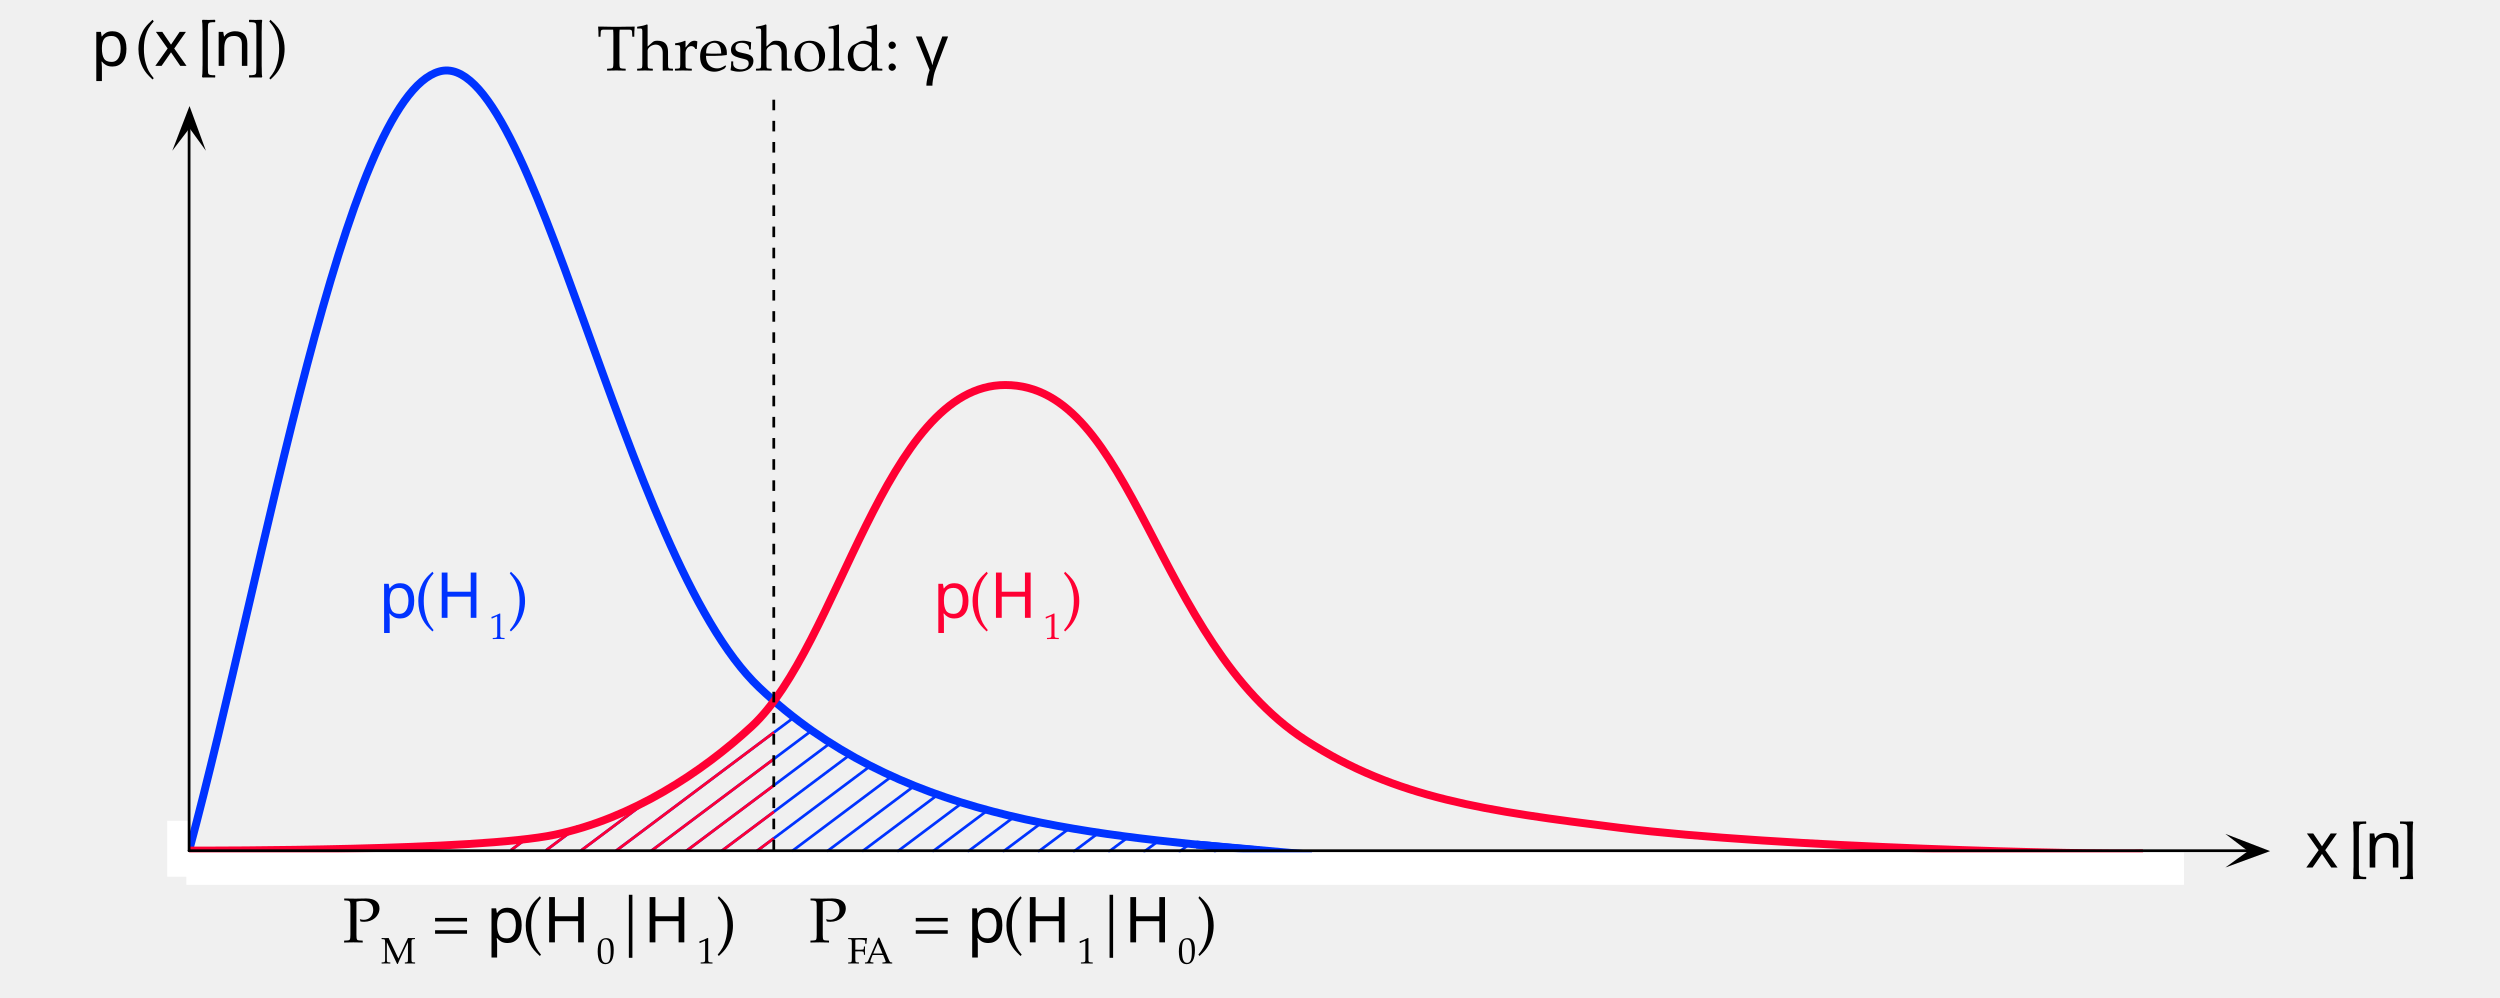
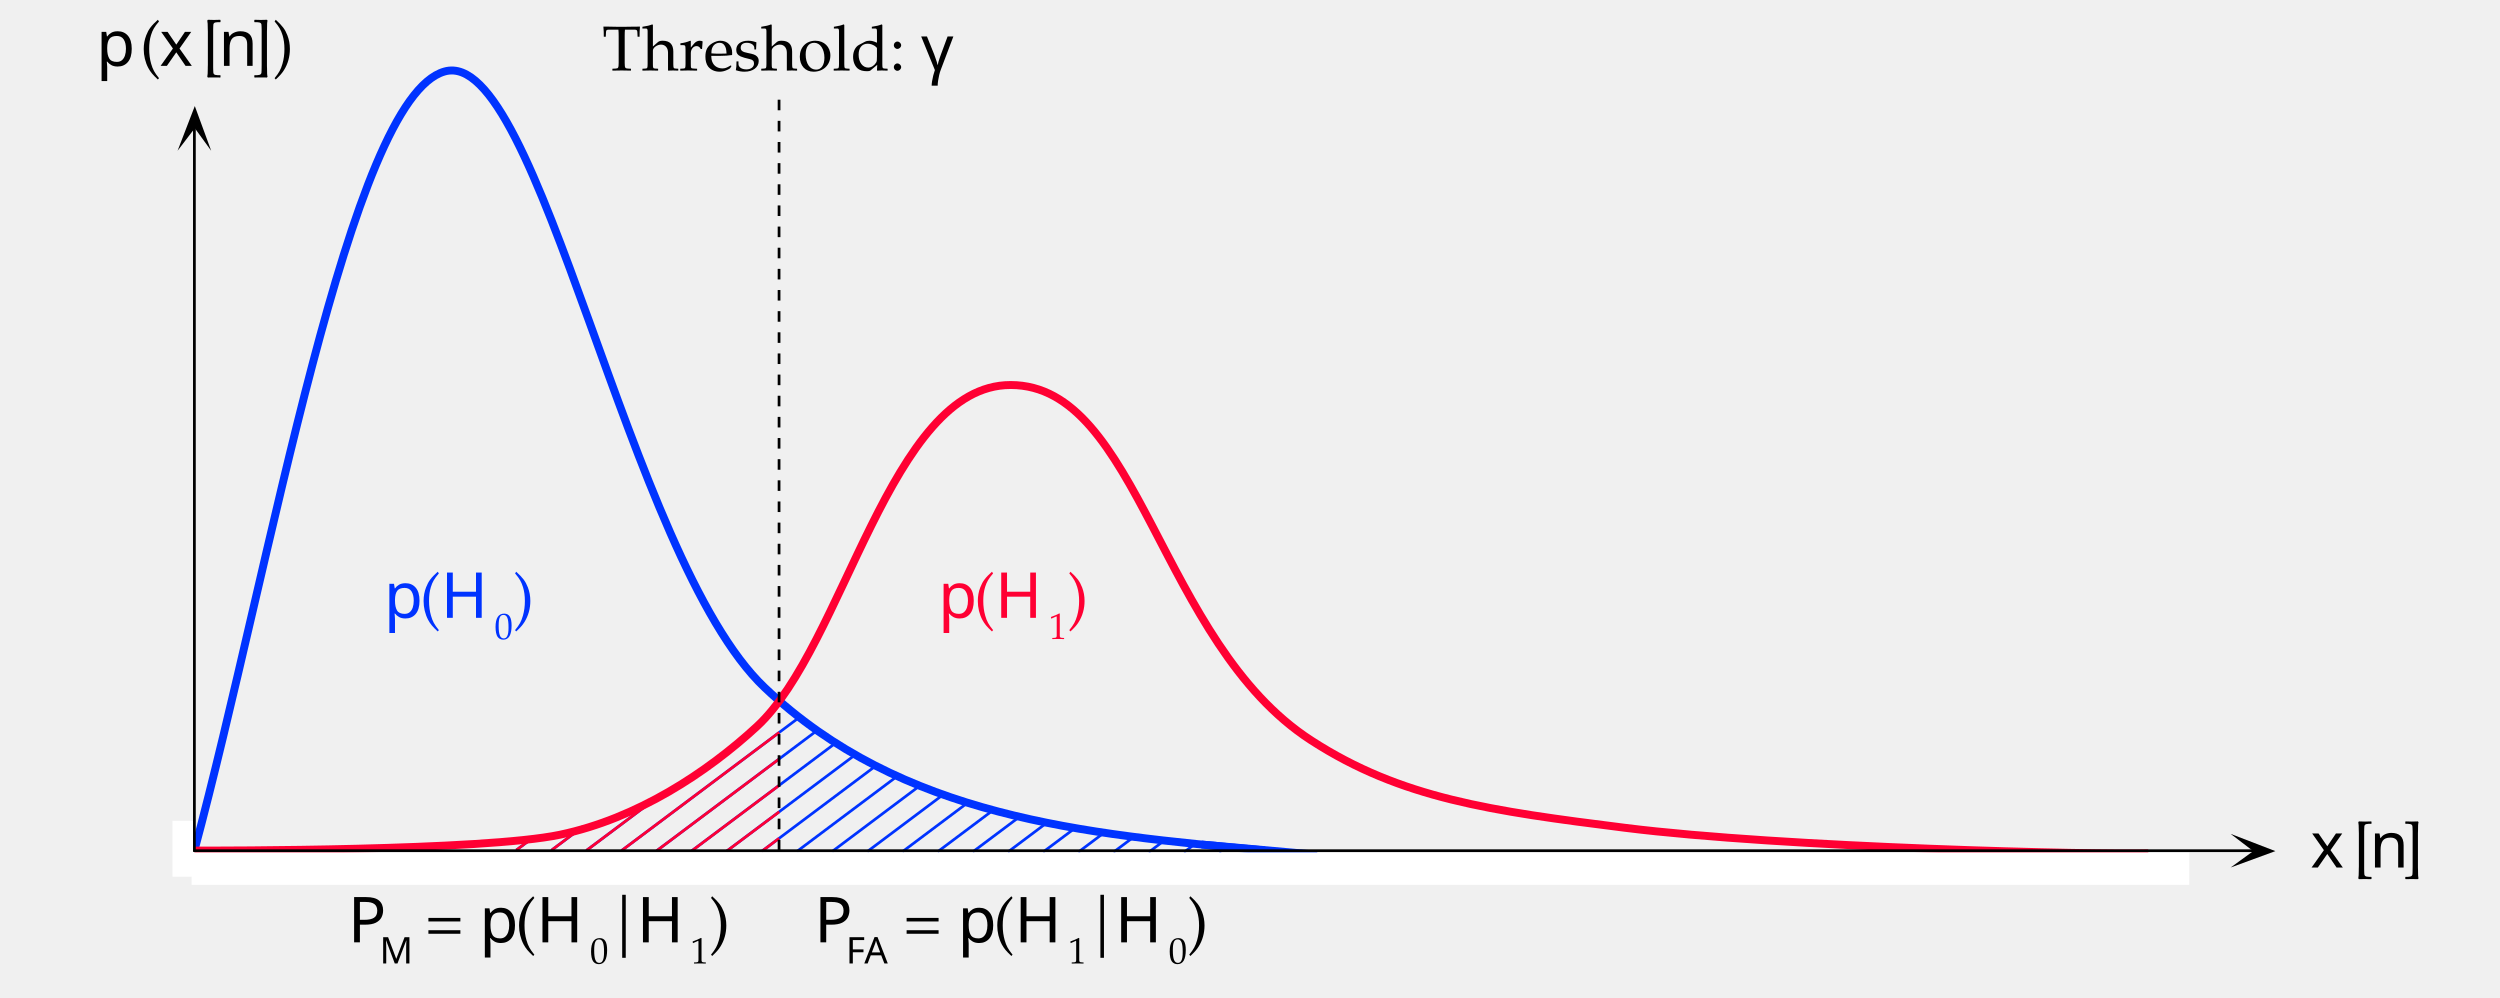
<svg xmlns="http://www.w3.org/2000/svg" id="Capa_1" data-name="Capa 1" viewBox="0 0 472.91 188.67">
  <defs>
-     <style>.cls-1,.cls-10,.cls-11,.cls-2,.cls-22,.cls-24{fill:none;}.cls-1,.cls-10{stroke:#03f;}.cls-1,.cls-10,.cls-11,.cls-2,.cls-22{stroke-miterlimit:10;}.cls-1,.cls-2,.cls-22,.cls-24{stroke-width:0.52px;}.cls-11,.cls-2{stroke:#f03;}.cls-13,.cls-14,.cls-15,.cls-20,.cls-3,.cls-5,.cls-9{font-size:12px;}.cls-14,.cls-17,.cls-18,.cls-20,.cls-3,.cls-7,.cls-9{font-family:Palatino-Roman, Palatino;}.cls-13,.cls-15,.cls-19,.cls-4,.cls-5{font-family:LinLibertineI, Linux Libertine;}.cls-5,.cls-9{fill:#f03;}.cls-6{letter-spacing:0.08em;}.cls-8{font-family:jsMath-cmsy10;}.cls-10,.cls-11{stroke-width:1.5px;}.cls-12{fill-rule:evenodd;}.cls-13,.cls-14{fill:#03f;}.cls-16{letter-spacing:0.2em;}.cls-17{letter-spacing:-0.08em;}.cls-18{letter-spacing:-0.03em;}.cls-19{letter-spacing:0.07em;}.cls-20{letter-spacing:-0.1em;}.cls-21{letter-spacing:-0.1em;}.cls-22,.cls-24{stroke:#000;}.cls-22{stroke-dasharray:2;}.cls-23{fill:#fff;}.cls-24{stroke-linecap:round;stroke-linejoin:round;}</style>
+     <style>.cls-1,.cls-10,.cls-11,.cls-2,.cls-25,.cls-27{fill:none;}.cls-1,.cls-10{stroke:#03f;}.cls-1,.cls-10,.cls-11,.cls-2,.cls-25{stroke-miterlimit:10;}.cls-1,.cls-2,.cls-25,.cls-27{stroke-width:0.52px;}.cls-11,.cls-2{stroke:#f03;}.cls-13,.cls-14,.cls-15,.cls-21,.cls-22,.cls-23,.cls-3,.cls-5,.cls-9{font-size:12px;}.cls-14,.cls-17,.cls-18,.cls-21,.cls-22,.cls-23,.cls-3,.cls-7,.cls-9{font-family:Palatino-Roman, Palatino;}.cls-13,.cls-15,.cls-19,.cls-4,.cls-5{font-family:LinLibertineI, Linux Libertine;}.cls-5,.cls-9{fill:#f03;}.cls-6{letter-spacing:0.08em;}.cls-20,.cls-8{font-family:jsMath-cmsy10;}.cls-10,.cls-11{stroke-width:1.5px;}.cls-12{fill-rule:evenodd;}.cls-13,.cls-14{fill:#03f;}.cls-16{letter-spacing:0.2em;}.cls-17{letter-spacing:-0.08em;}.cls-18{letter-spacing:-0.03em;}.cls-19{letter-spacing:0.07em;}.cls-20{letter-spacing:0em;}.cls-21{letter-spacing:-0.1em;}.cls-22,.cls-24{letter-spacing:-0.1em;}.cls-23{letter-spacing:-0.1em;}.cls-25,.cls-27{stroke:#000;}.cls-25{stroke-dasharray:2;}.cls-26{fill:#fff;}.cls-27{stroke-linecap:round;stroke-linejoin:round;}</style>
  </defs>
  <g id="rayleighDistribution">
-     <line class="cls-1" x1="99.94" y1="158.36" x2="96.67" y2="160.81" />
-     <line class="cls-1" x1="103.3" y1="160.85" x2="109.27" y2="156.37" />
-     <line class="cls-1" x1="109.93" y1="160.88" x2="122.3" y2="151.61" />
-     <line class="cls-1" x1="150.29" y1="135.63" x2="116.57" y2="160.91" />
-     <line class="cls-1" x1="123.21" y1="160.94" x2="153.7" y2="138.08" />
-     <line class="cls-1" x1="129.84" y1="160.96" x2="157.25" y2="140.42" />
-     <line class="cls-1" x1="136.48" y1="160.99" x2="160.95" y2="142.65" />
-     <line class="cls-1" x1="143.12" y1="161.02" x2="164.83" y2="144.75" />
-     <line class="cls-1" x1="149.77" y1="161.04" x2="168.87" y2="146.72" />
-     <line class="cls-1" x1="156.41" y1="161.07" x2="173.09" y2="148.56" />
-     <line class="cls-1" x1="163.05" y1="161.09" x2="177.48" y2="150.27" />
-     <line class="cls-1" x1="169.7" y1="161.11" x2="182.06" y2="151.84" />
-     <line class="cls-1" x1="176.35" y1="161.13" x2="186.81" y2="153.29" />
-     <line class="cls-1" x1="183" y1="161.15" x2="191.75" y2="154.59" />
-     <line class="cls-1" x1="189.65" y1="161.17" x2="196.85" y2="155.77" />
-     <line class="cls-1" x1="196.3" y1="161.18" x2="202.14" y2="156.81" />
-     <line class="cls-1" x1="202.96" y1="161.2" x2="207.58" y2="157.73" />
-     <line class="cls-1" x1="209.61" y1="161.21" x2="213.2" y2="158.52" />
-     <line class="cls-1" x1="216.27" y1="161.22" x2="218.98" y2="159.2" />
-     <line class="cls-1" x1="222.94" y1="161.23" x2="224.9" y2="159.76" />
-     <line class="cls-1" x1="229.61" y1="161.23" x2="230.99" y2="160.2" />
-     <line class="cls-2" x1="99.94" y1="158.36" x2="96.67" y2="160.81" />
-     <line class="cls-2" x1="103.3" y1="160.85" x2="109.27" y2="156.37" />
-     <line class="cls-2" x1="109.93" y1="160.88" x2="122.3" y2="151.61" />
-     <line class="cls-2" x1="146.41" y1="138.54" x2="116.57" y2="160.91" />
-     <line class="cls-2" x1="123.21" y1="160.94" x2="146.41" y2="143.55" />
-     <line class="cls-2" x1="129.84" y1="160.96" x2="146.4" y2="148.56" />
-     <line class="cls-2" x1="136.48" y1="160.99" x2="146.4" y2="153.56" />
-     <line class="cls-2" x1="143.12" y1="161.02" x2="146.37" y2="158.58" />
-     <text class="cls-3" transform="translate(112.92 13.33)">Threshold: <tspan class="cls-4" x="60.27" y="0">γ</tspan>
+     <line class="cls-1" x1="100.94" y1="158.36" x2="97.67" y2="160.81" />
+     <line class="cls-1" x1="104.3" y1="160.85" x2="110.27" y2="156.37" />
+     <line class="cls-1" x1="110.93" y1="160.88" x2="123.3" y2="151.61" />
+     <line class="cls-1" x1="151.29" y1="135.63" x2="117.57" y2="160.91" />
+     <line class="cls-1" x1="124.21" y1="160.94" x2="154.7" y2="138.08" />
+     <line class="cls-1" x1="130.84" y1="160.96" x2="158.25" y2="140.42" />
+     <line class="cls-1" x1="137.48" y1="160.99" x2="161.95" y2="142.65" />
+     <line class="cls-1" x1="144.12" y1="161.02" x2="165.83" y2="144.75" />
+     <line class="cls-1" x1="150.77" y1="161.04" x2="169.87" y2="146.72" />
+     <line class="cls-1" x1="157.41" y1="161.07" x2="174.09" y2="148.56" />
+     <line class="cls-1" x1="164.05" y1="161.09" x2="178.48" y2="150.27" />
+     <line class="cls-1" x1="170.7" y1="161.11" x2="183.06" y2="151.84" />
+     <line class="cls-1" x1="177.35" y1="161.13" x2="187.81" y2="153.29" />
+     <line class="cls-1" x1="184" y1="161.15" x2="192.75" y2="154.59" />
+     <line class="cls-1" x1="190.65" y1="161.17" x2="197.85" y2="155.77" />
+     <line class="cls-1" x1="197.3" y1="161.18" x2="203.14" y2="156.81" />
+     <line class="cls-1" x1="203.96" y1="161.2" x2="208.58" y2="157.73" />
+     <line class="cls-1" x1="210.61" y1="161.21" x2="214.2" y2="158.52" />
+     <line class="cls-1" x1="217.27" y1="161.22" x2="219.98" y2="159.2" />
+     <line class="cls-1" x1="223.94" y1="161.23" x2="225.9" y2="159.76" />
+     <line class="cls-1" x1="230.61" y1="161.23" x2="231.99" y2="160.2" />
+     <line class="cls-2" x1="100.94" y1="158.36" x2="97.67" y2="160.81" />
+     <line class="cls-2" x1="104.3" y1="160.85" x2="110.27" y2="156.37" />
+     <line class="cls-2" x1="110.93" y1="160.88" x2="123.3" y2="151.61" />
+     <line class="cls-2" x1="147.41" y1="138.54" x2="117.57" y2="160.91" />
+     <line class="cls-2" x1="124.21" y1="160.94" x2="147.41" y2="143.55" />
+     <line class="cls-2" x1="130.84" y1="160.96" x2="147.4" y2="148.56" />
+     <line class="cls-2" x1="137.48" y1="160.99" x2="147.4" y2="153.56" />
+     <line class="cls-2" x1="144.12" y1="161.02" x2="147.37" y2="158.58" />
+     <text class="cls-3" transform="translate(113.92 13.33)">Threshold: <tspan class="cls-4" x="60.27" y="0">γ</tspan>
    </text>
-     <text class="cls-5" transform="translate(176.48 116.87)">
+     <text class="cls-5" transform="translate(177.48 116.87)">
      <tspan class="cls-6">p</tspan>
      <tspan class="cls-7" x="6.77" y="0">(</tspan>
      <tspan class="cls-8" x="10.76" y="0">H</tspan>
    </text>
-     <text class="cls-9" transform="translate(197.38 120.87) scale(0.58)">1</text>
-     <text class="cls-9" transform="translate(200.88 116.87)">)</text>
-     <path class="cls-10" d="M35.77,160.89C50.25,107,65.1,18.67,83.08,13.53s34.7,92,60.56,116.53,60.24,27.69,94.62,30.82" />
-     <path class="cls-11" d="M35.77,160.9c4.54,0,54.56.06,69.16-3s27.81-11.77,37.24-20.47c16.53-15.25,25.22-64.6,48-64.6,24.33,0,28.2,48.73,56.87,67.23,17,11,34,13.34,59.35,16.53,30,3.78,90.27,5.14,99,4.83" />
-     <polyline class="cls-12" points="35.85 20.06 32.59 28.52 35.85 24.25 38.95 28.52 35.85 20.06" />
-     <text class="cls-13" transform="translate(71.64 116.87)">
+     <text class="cls-9" transform="translate(198.38 120.87) scale(0.58)">1</text>
+     <text class="cls-9" transform="translate(201.88 116.87)">)</text>
+     <path class="cls-10" d="M36.77,160.89C51.25,107,66.1,18.67,84.08,13.53s34.7,92,60.56,116.53,60.24,27.69,94.62,30.82" />
+     <path class="cls-11" d="M36.77,160.9c4.54,0,54.56.06,69.16-3s27.81-11.77,37.24-20.47c16.53-15.25,25.22-64.6,48-64.6,24.33,0,28.2,48.73,56.87,67.23,17,11,34,13.34,59.35,16.53,30,3.78,90.27,5.14,99,4.83" />
+     <polyline class="cls-12" points="36.85 20.06 33.59 28.52 36.85 24.25 39.95 28.52 36.85 20.06" />
+     <text class="cls-13" transform="translate(72.64 116.87)">
      <tspan class="cls-6">p</tspan>
      <tspan class="cls-7" x="6.77" y="0">(</tspan>
      <tspan class="cls-8" x="10.76" y="0">H</tspan>
    </text>
-     <text class="cls-14" transform="translate(92.54 120.87) scale(0.58)">1</text>
-     <text class="cls-14" transform="translate(96.04 116.87)">)</text>
-     <text class="cls-15" transform="translate(436.05 164.1)">
+     <text class="cls-14" transform="translate(93.54 120.87) scale(0.58)">0</text>
+     <text class="cls-14" transform="translate(97.04 116.87)">)</text>
+     <text class="cls-15" transform="translate(437.05 164.1)">
      <tspan class="cls-16">x</tspan>
      <tspan class="cls-17" x="8.1" y="0">[</tspan>
      <tspan x="11.19" y="0">n</tspan>
      <tspan class="cls-7" x="17.4" y="0">]</tspan>
    </text>
-     <text class="cls-15" transform="translate(17.2 12.46)">
+     <text class="cls-15" transform="translate(18.2 12.46)">
      <tspan class="cls-16">p</tspan>
      <tspan class="cls-18" x="8.27" y="0">(</tspan>
      <tspan class="cls-16" x="11.96" y="0">x</tspan>
      <tspan class="cls-17" x="20.06" y="0">[</tspan>
      <tspan x="23.15" y="0">n</tspan>
      <tspan class="cls-7" x="29.36" y="0">])</tspan>
    </text>
-     <text class="cls-3" transform="translate(153.04 178.26)">P</text>
-     <text class="cls-3" transform="translate(160.29 182.25) scale(0.58)">FA</text>
-     <text class="cls-3" transform="translate(169.62 178.26)">
+     <text class="cls-15" transform="translate(154.04 178.26)">P</text>
+     <text class="cls-15" transform="translate(160.02 182.25) scale(0.58)">FA</text>
+     <text class="cls-3" transform="translate(167.89 178.26)">
+       <tspan xml:space="preserve"> = </tspan>
+       <tspan class="cls-19" x="13.27" y="0">p</tspan>
+       <tspan x="20.04" y="0">(</tspan>
+       <tspan class="cls-20" x="24.03" y="0">H</tspan>
+     </text>
+     <text class="cls-21" transform="translate(202.06 182.25) scale(0.58)">1</text>
+     <text class="cls-22" transform="translate(204.86 178.26)">|<tspan class="cls-20" x="6.07" y="0">H</tspan>
+     </text>
+     <text class="cls-3" transform="translate(221.07 182.25) scale(0.58)">0</text>
+     <text class="cls-3" transform="translate(224.57 178.26)">)</text>
+     <text class="cls-15" transform="translate(65.83 178.26)">P</text>
+     <text class="cls-15" transform="translate(71.81 182.25) scale(0.58)">M</text>
+     <text class="cls-3" transform="translate(77.43 178.26)">
      <tspan xml:space="preserve"> = </tspan>
      <tspan class="cls-19" x="13.27" y="0">p</tspan>
      <tspan x="20.04" y="0">(</tspan>
      <tspan class="cls-8" x="24.03" y="0">H</tspan>
    </text>
-     <text class="cls-20" transform="translate(203.8 182.25) scale(0.58)">1</text>
-     <text class="cls-3" transform="translate(206.59 178.26)">
-       <tspan class="cls-21">|</tspan>
+     <text class="cls-23" transform="translate(111.61 182.25) scale(0.58)">0</text>
+     <text class="cls-3" transform="translate(114.4 178.26)">
+       <tspan class="cls-24">|</tspan>
      <tspan class="cls-8" x="6.07" y="0">H</tspan>
    </text>
-     <text class="cls-3" transform="translate(222.8 182.25) scale(0.58)">0</text>
-     <text class="cls-3" transform="translate(226.3 178.26)">)</text>
-     <text class="cls-3" transform="translate(64.83 178.26)">P</text>
-     <text class="cls-3" transform="translate(72.08 182.25) scale(0.58)">M</text>
-     <text class="cls-3" transform="translate(78.69 178.26)">
-       <tspan xml:space="preserve"> = </tspan>
-       <tspan class="cls-19" x="13.27" y="0">p</tspan>
-       <tspan x="20.04" y="0">(</tspan>
-       <tspan class="cls-8" x="24.03" y="0">H</tspan>
-     </text>
-     <text class="cls-20" transform="translate(112.86 182.25) scale(0.58)">0</text>
-     <text class="cls-3" transform="translate(115.66 178.26)">
-       <tspan class="cls-21">|</tspan>
-       <tspan class="cls-8" x="6.07" y="0">H</tspan>
-     </text>
-     <text class="cls-3" transform="translate(131.87 182.25) scale(0.58)">1</text>
-     <text class="cls-3" transform="translate(135.37 178.26)">)</text>
-     <line class="cls-10" x1="248.14" y1="161.69" x2="226.29" y2="159.76" />
-     <line class="cls-22" x1="146.37" y1="18.86" x2="146.37" y2="160.96" />
-     <rect class="cls-23" x="35.25" y="161.23" width="377.88" height="6.15" />
-     <rect class="cls-23" x="31.63" y="155.26" width="4.14" height="10.58" />
-     <line class="cls-24" x1="425.19" y1="160.92" x2="35.77" y2="160.92" />
-     <polyline class="cls-12" points="429.42 161 420.96 157.74 425.23 161 420.96 164.1 429.42 161" />
-     <line class="cls-24" x1="35.77" y1="24.29" x2="35.77" y2="160.92" />
+     <text class="cls-3" transform="translate(130.61 182.25) scale(0.58)">1</text>
+     <text class="cls-3" transform="translate(134.11 178.26)">)</text>
+     <line class="cls-10" x1="249.14" y1="161.69" x2="227.29" y2="159.76" />
+     <line class="cls-25" x1="147.37" y1="18.86" x2="147.37" y2="160.96" />
+     <rect class="cls-26" x="36.25" y="161.23" width="377.88" height="6.15" />
+     <rect class="cls-26" x="32.63" y="155.26" width="4.14" height="10.58" />
+     <line class="cls-27" x1="426.19" y1="160.92" x2="36.77" y2="160.92" />
+     <polyline class="cls-12" points="430.42 161 421.96 157.74 426.23 161 421.96 164.1 430.42 161" />
+     <line class="cls-27" x1="36.77" y1="24.29" x2="36.77" y2="160.92" />
  </g>
</svg>
